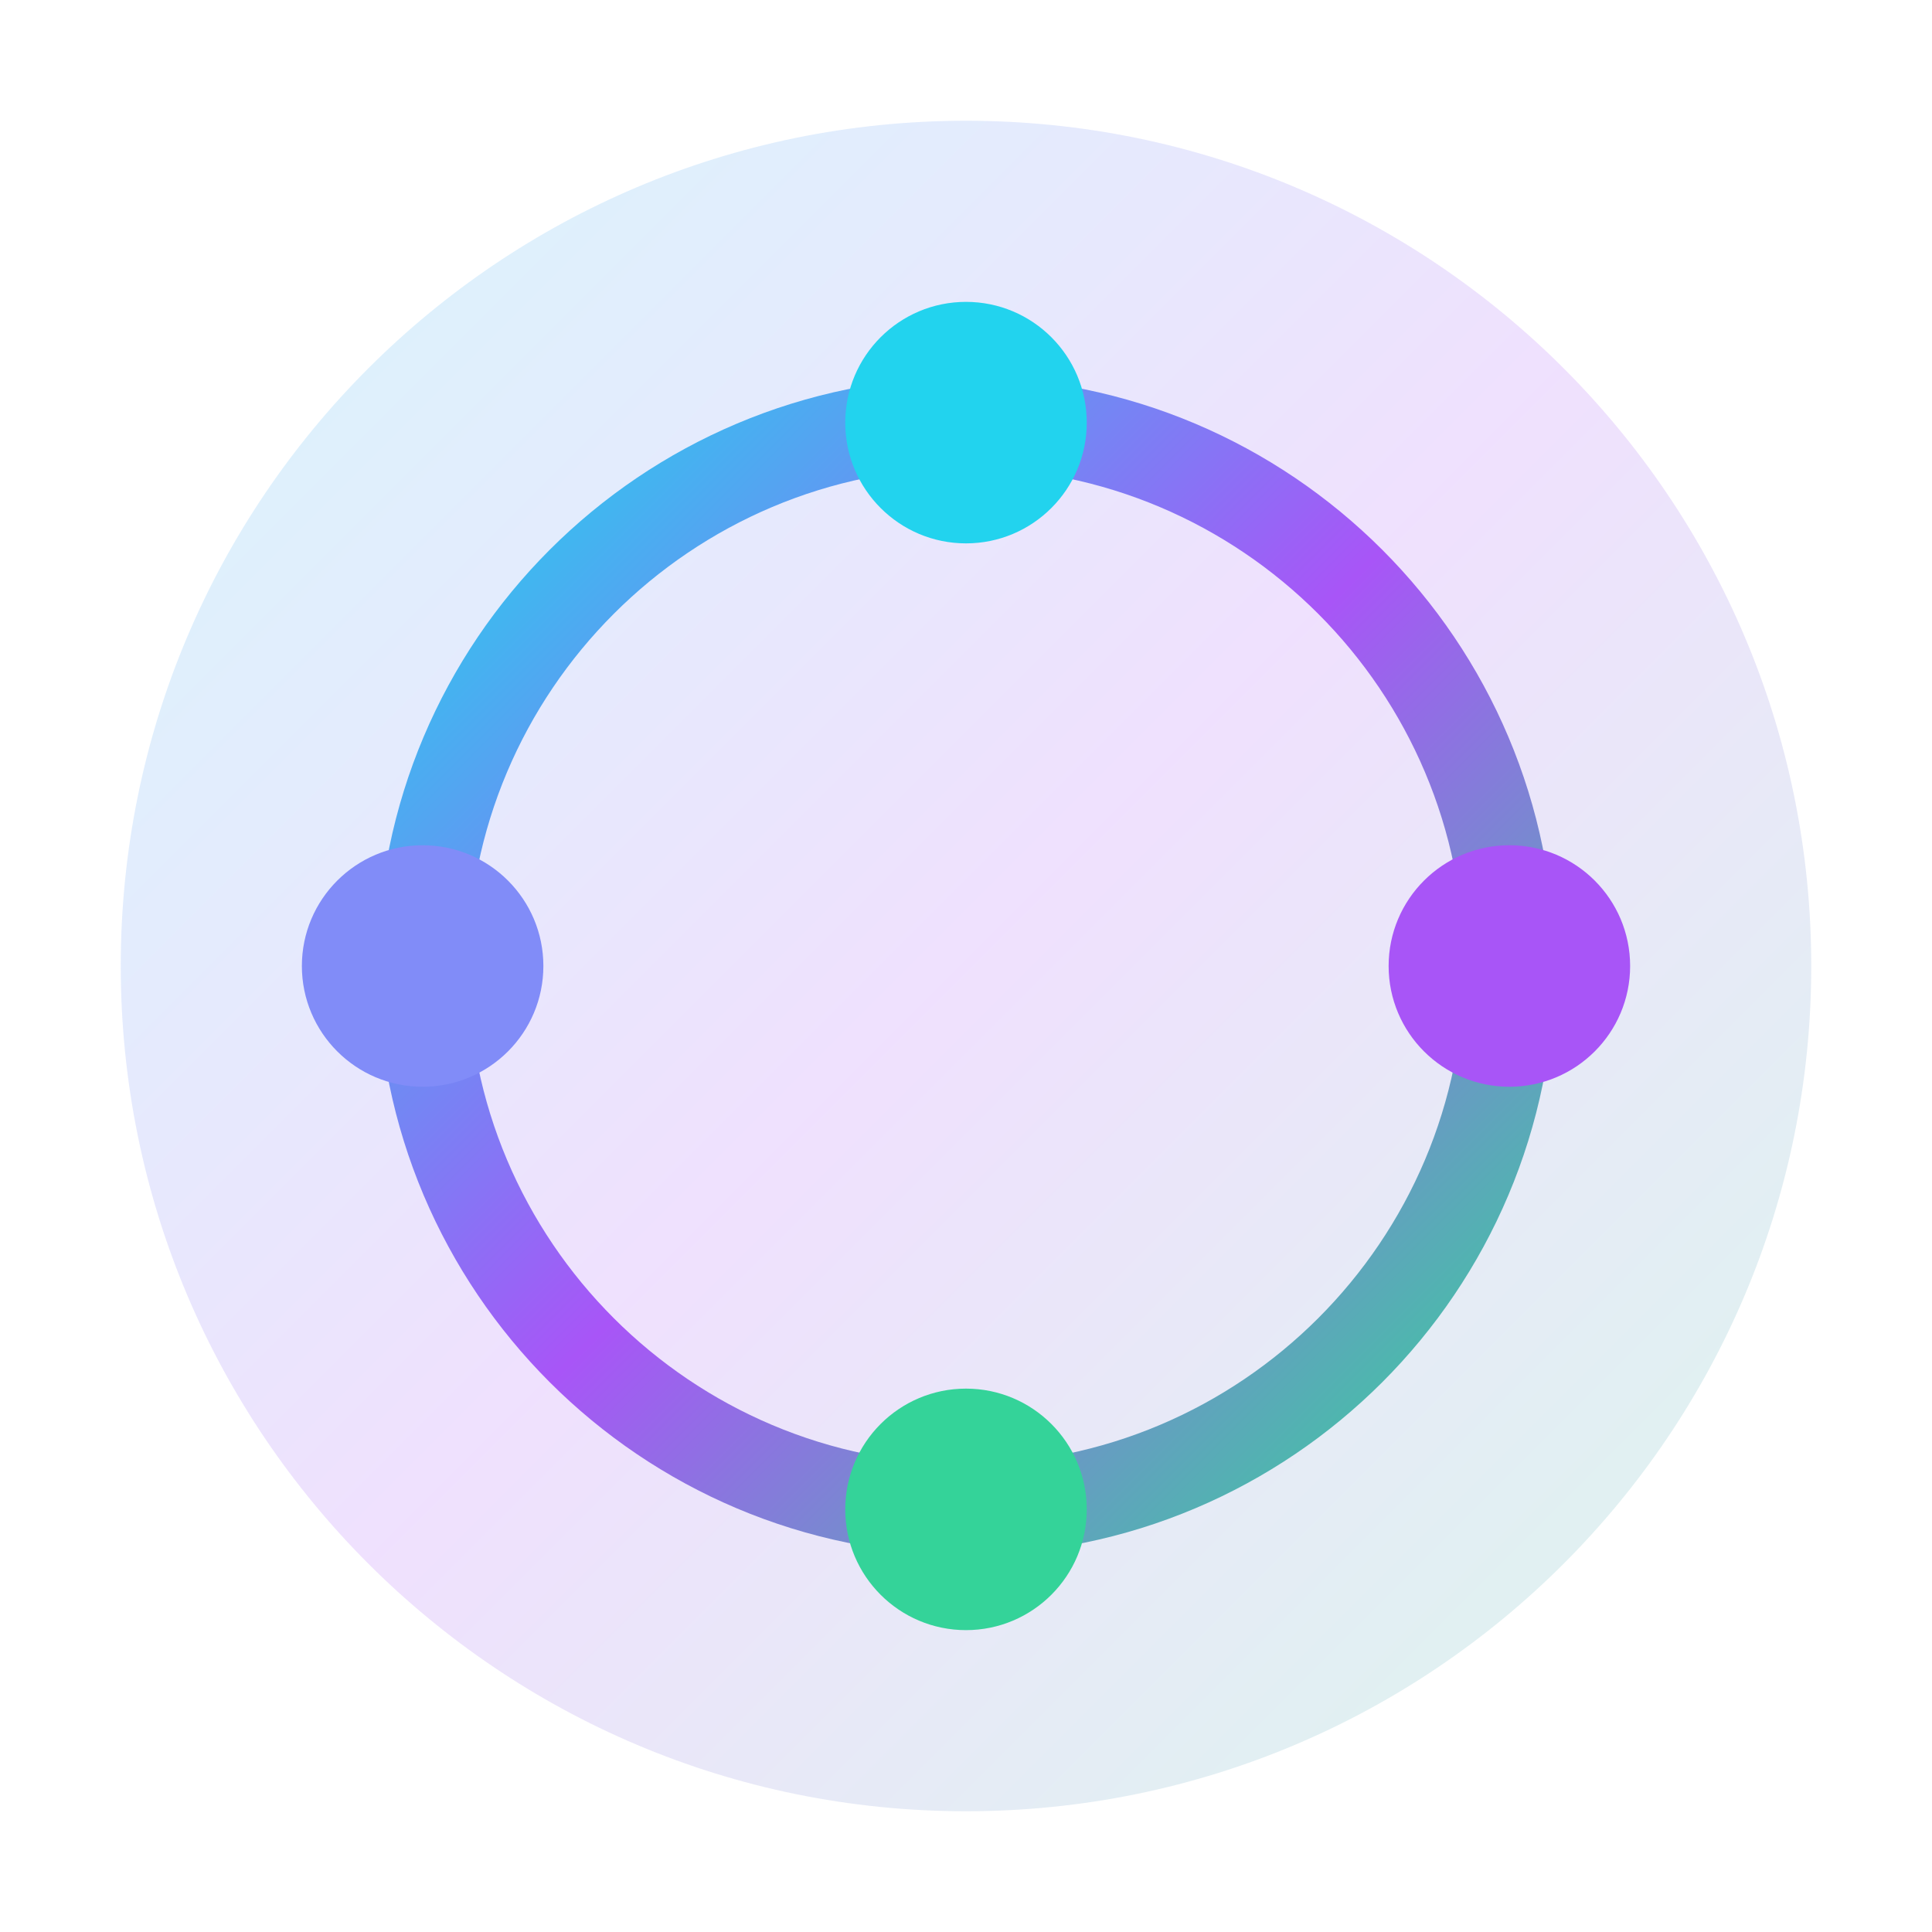
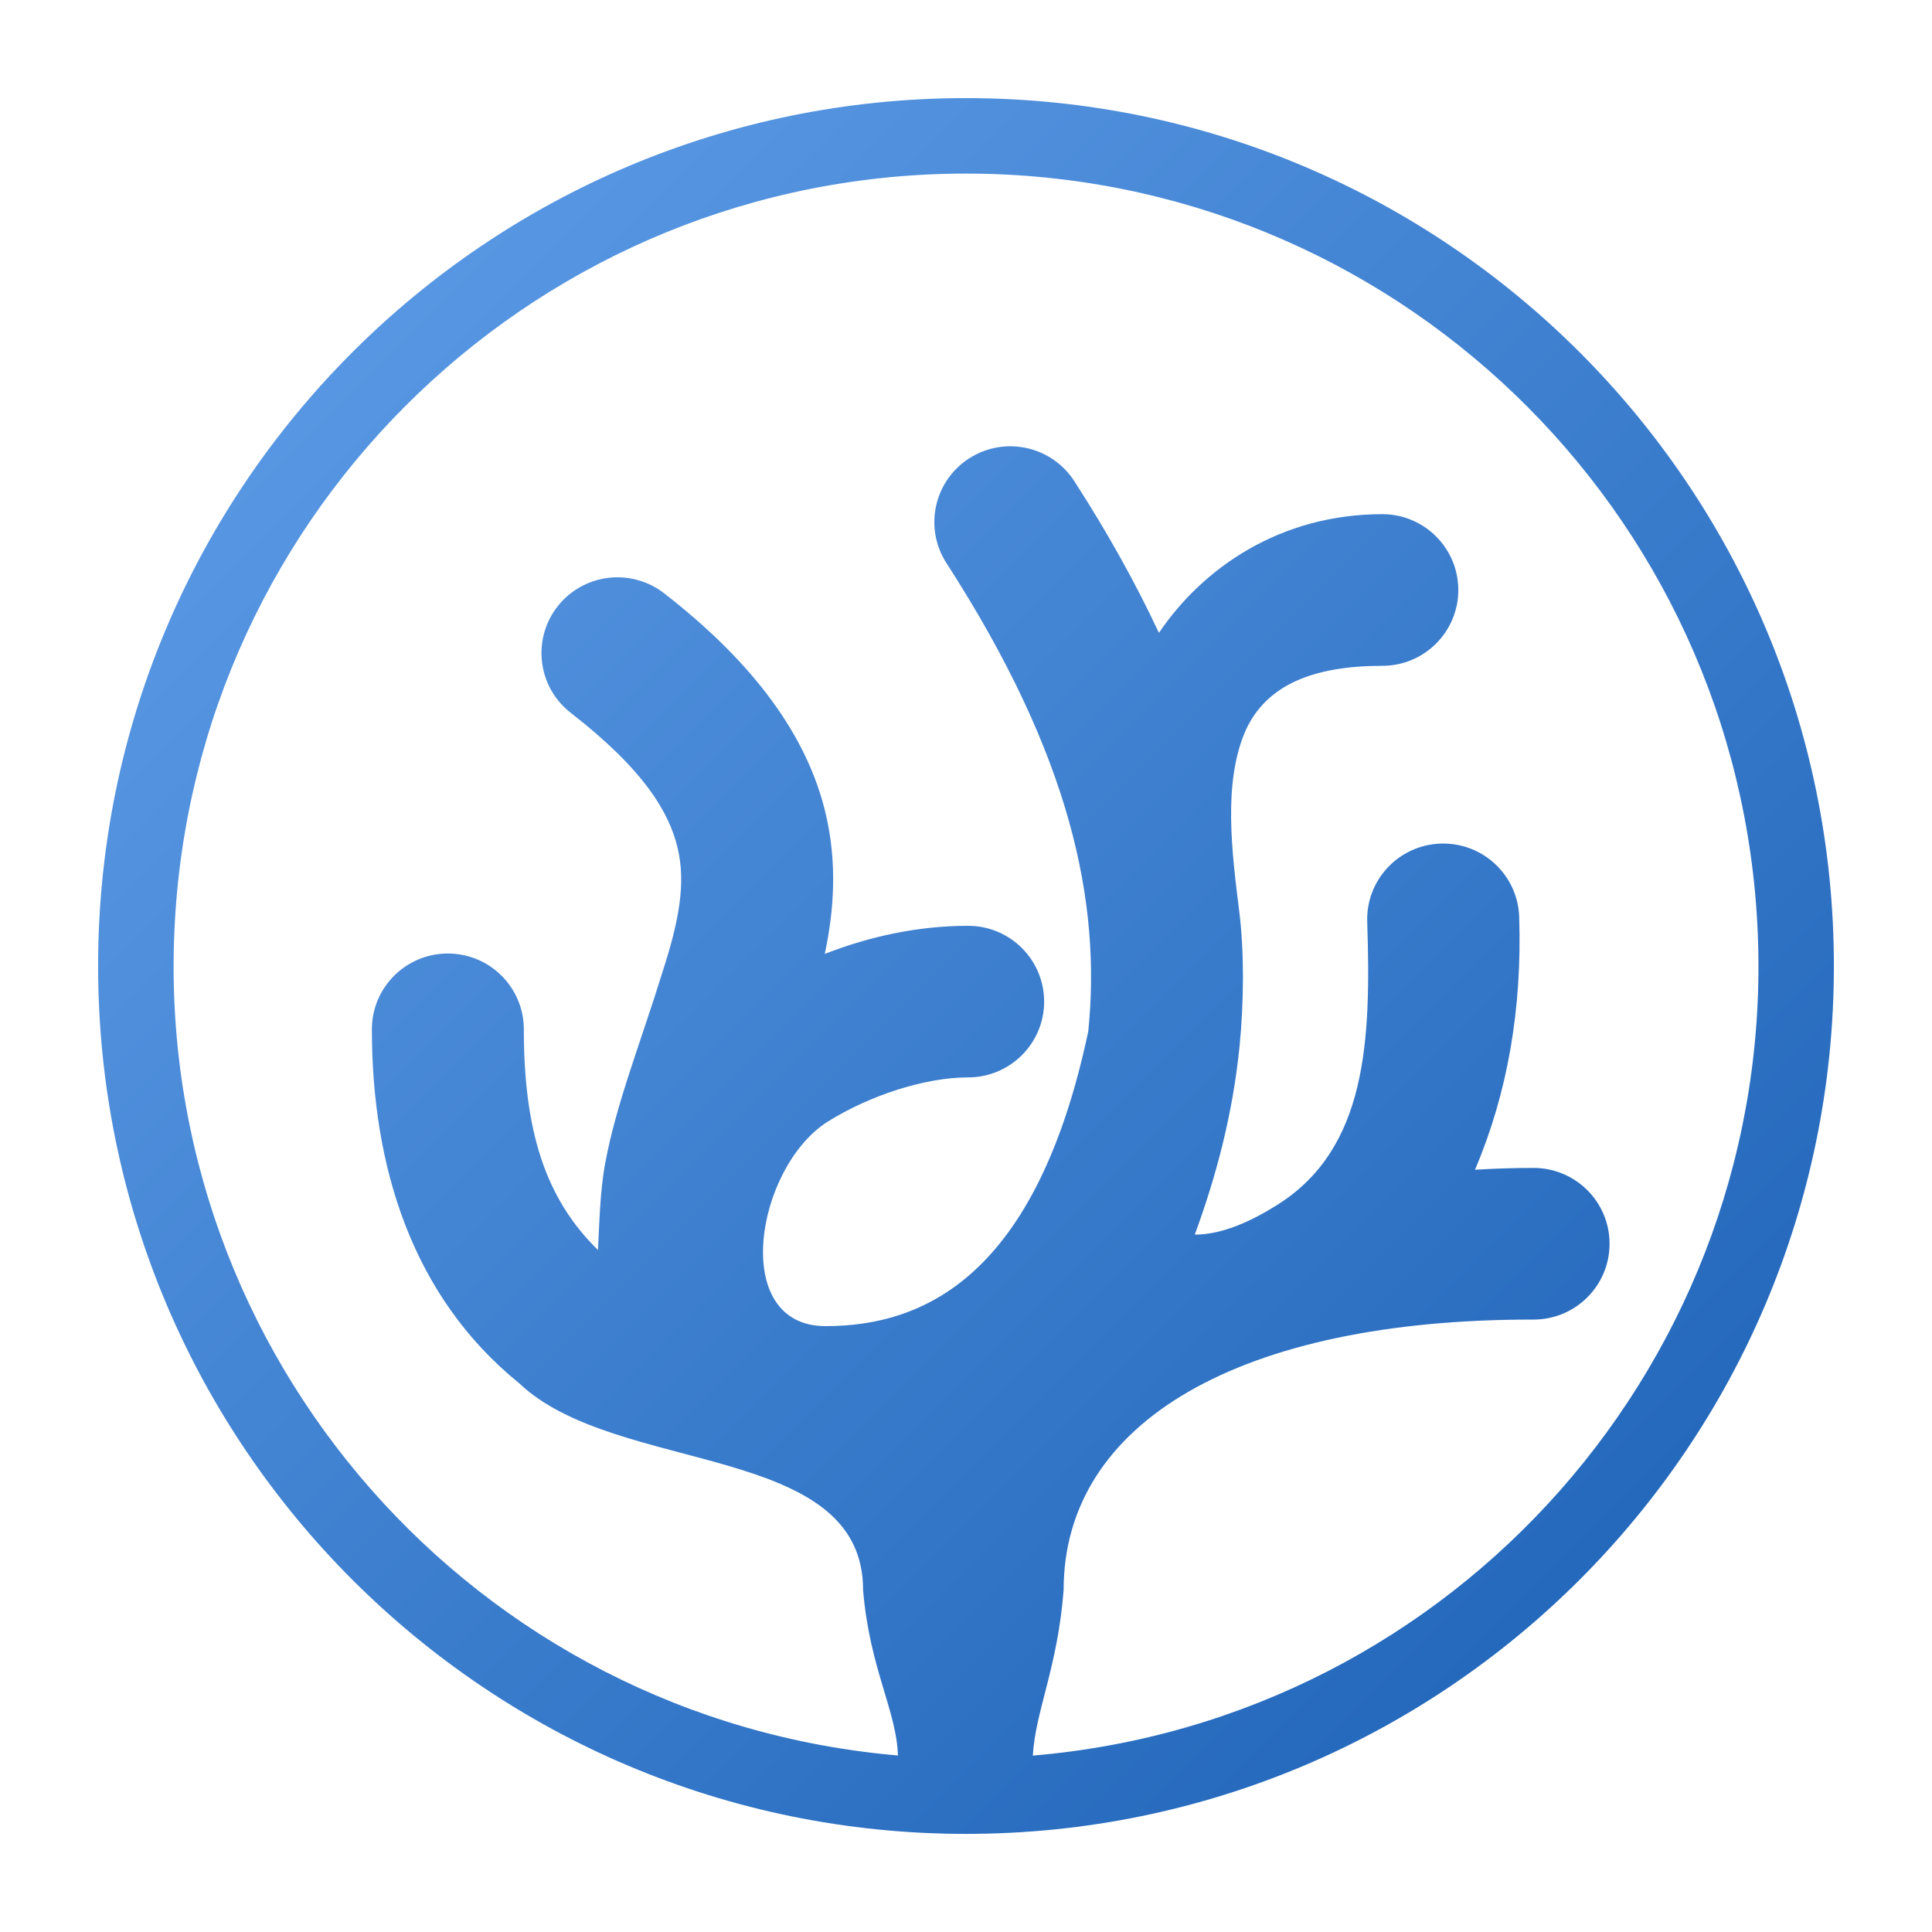
- <svg xmlns="http://www.w3.org/2000/svg" viewBox="0 0 64 64">
+ <svg xmlns="http://www.w3.org/2000/svg" width="128" height="128" viewBox="0 0 128 128">
  <defs>
-     <linearGradient id="g" x1="0" y1="0" x2="1" y2="1">
-       <stop offset="0" stop-color="#22D3EE" />
-       <stop offset="0.5" stop-color="#A855F7" />
-       <stop offset="1" stop-color="#34D399" />
+     <linearGradient id="blue" x1="0" y1="0" x2="1" y2="1">
+       <stop stop-color="#62a0ea" />
+       <stop offset="1" stop-color="#1a5fb4" />
    </linearGradient>
  </defs>
-   <circle cx="32" cy="32" r="28" fill="url(#g)" opacity="0.18" />
-   <circle cx="32" cy="32" r="18" fill="none" stroke="url(#g)" stroke-width="3" />
-   <circle cx="32" cy="14" r="4" fill="#22D3EE" />
-   <circle cx="50" cy="32" r="4" fill="#A855F7" />
-   <circle cx="32" cy="50" r="4" fill="#34D399" />
-   <circle cx="14" cy="32" r="4" fill="#818CF8" />
+   <path transform="translate(24.64 28.5) scale(.82)" fill="url(#blue)" fill-rule="evenodd" d="M48,-26.829 a70.122,70.122 0 1 0 0,140.244 a70.122,70.122 0 1 0 0,-140.244 Z M48.26,2.274 C45.406,4.105 44.583,7.898 46.422,10.742 C56.531,26.397 58.917,38.205 57.882,48.553 C53.698,68.369 44.603,72.389 36.655,72.389 C28.895,72.389 30.973,59.618 36.806,55.88 C40.288,53.706 44.748,52.293 48.171,52.293 C51.563,52.293 54.313,49.552 54.313,46.17 C54.313,42.787 51.563,40.046 48.171,40.046 C44.173,40.046 40.251,40.886 36.59,42.316 C37.338,38.787 37.614,34.973 36.647,30.919 C35.179,24.763 30.953,18.883 23.615,13.183 C22.33,12.183 20.7,11.734 19.083,11.934 C17.466,12.134 15.995,12.966 14.994,14.248 C12.912,16.918 13.394,20.766 16.072,22.843 C22.05,27.486 24.024,30.923 24.699,33.752 C25.374,36.581 24.831,39.616 23.475,43.786 C21.742,49.406 19.73,54.423 18.848,59.234 C18.414,61.602 18.377,64.179 18.265,66.238 C13.96,62.042 12.275,56.502 12.275,48.407 C12.274,45.025 9.524,42.283 6.133,42.284 C2.744,42.287 -0.002,45.027 -0.003,48.407 C-0.003,59.463 3.23,69.983 11.895,77.001 C19.739,84.474 39.686,81.712 39.686,93.709 C40.2,100 42.4,103.5 42.5,107.08 A64.024,64.024 0 1 1 53.4,107.089 C53.6,103.5 55.4,100 55.888,93.709 C55.888,80.097 70.233,71.824 93.848,71.86 C97.24,71.865 99.992,69.126 99.997,65.744 C100.003,62.361 97.259,59.614 93.867,59.608 C92.252,59.606 90.678,59.661 89.126,59.753 C91.766,53.544 92.937,46.708 92.695,39.324 C92.583,35.943 89.745,33.293 86.356,33.403 C82.963,33.513 80.305,36.346 80.416,39.729 C80.736,49.397 80.374,58.03 73.171,62.581 C71.123,63.874 68.742,64.996 66.484,64.996 C68.237,60.228 69.561,55.195 70.103,49.77 C70.449,46.308 70.486,42.195 70.091,39 C69.478,34.05 68.738,28.436 70.617,24.207 C72.305,20.565 76.087,19.04 81.64,19.04 C85.029,19.037 87.775,16.296 87.776,12.917 C87.778,9.534 85.031,6.79 81.64,6.787 C73.388,6.787 67.133,11.13 63.587,16.377 C61.733,12.417 59.475,8.336 56.747,4.112 C55.866,2.747 54.478,1.788 52.887,1.443 C52.099,1.272 51.285,1.257 50.491,1.399 C49.697,1.542 48.939,1.839 48.26,2.274 z" />
</svg>
